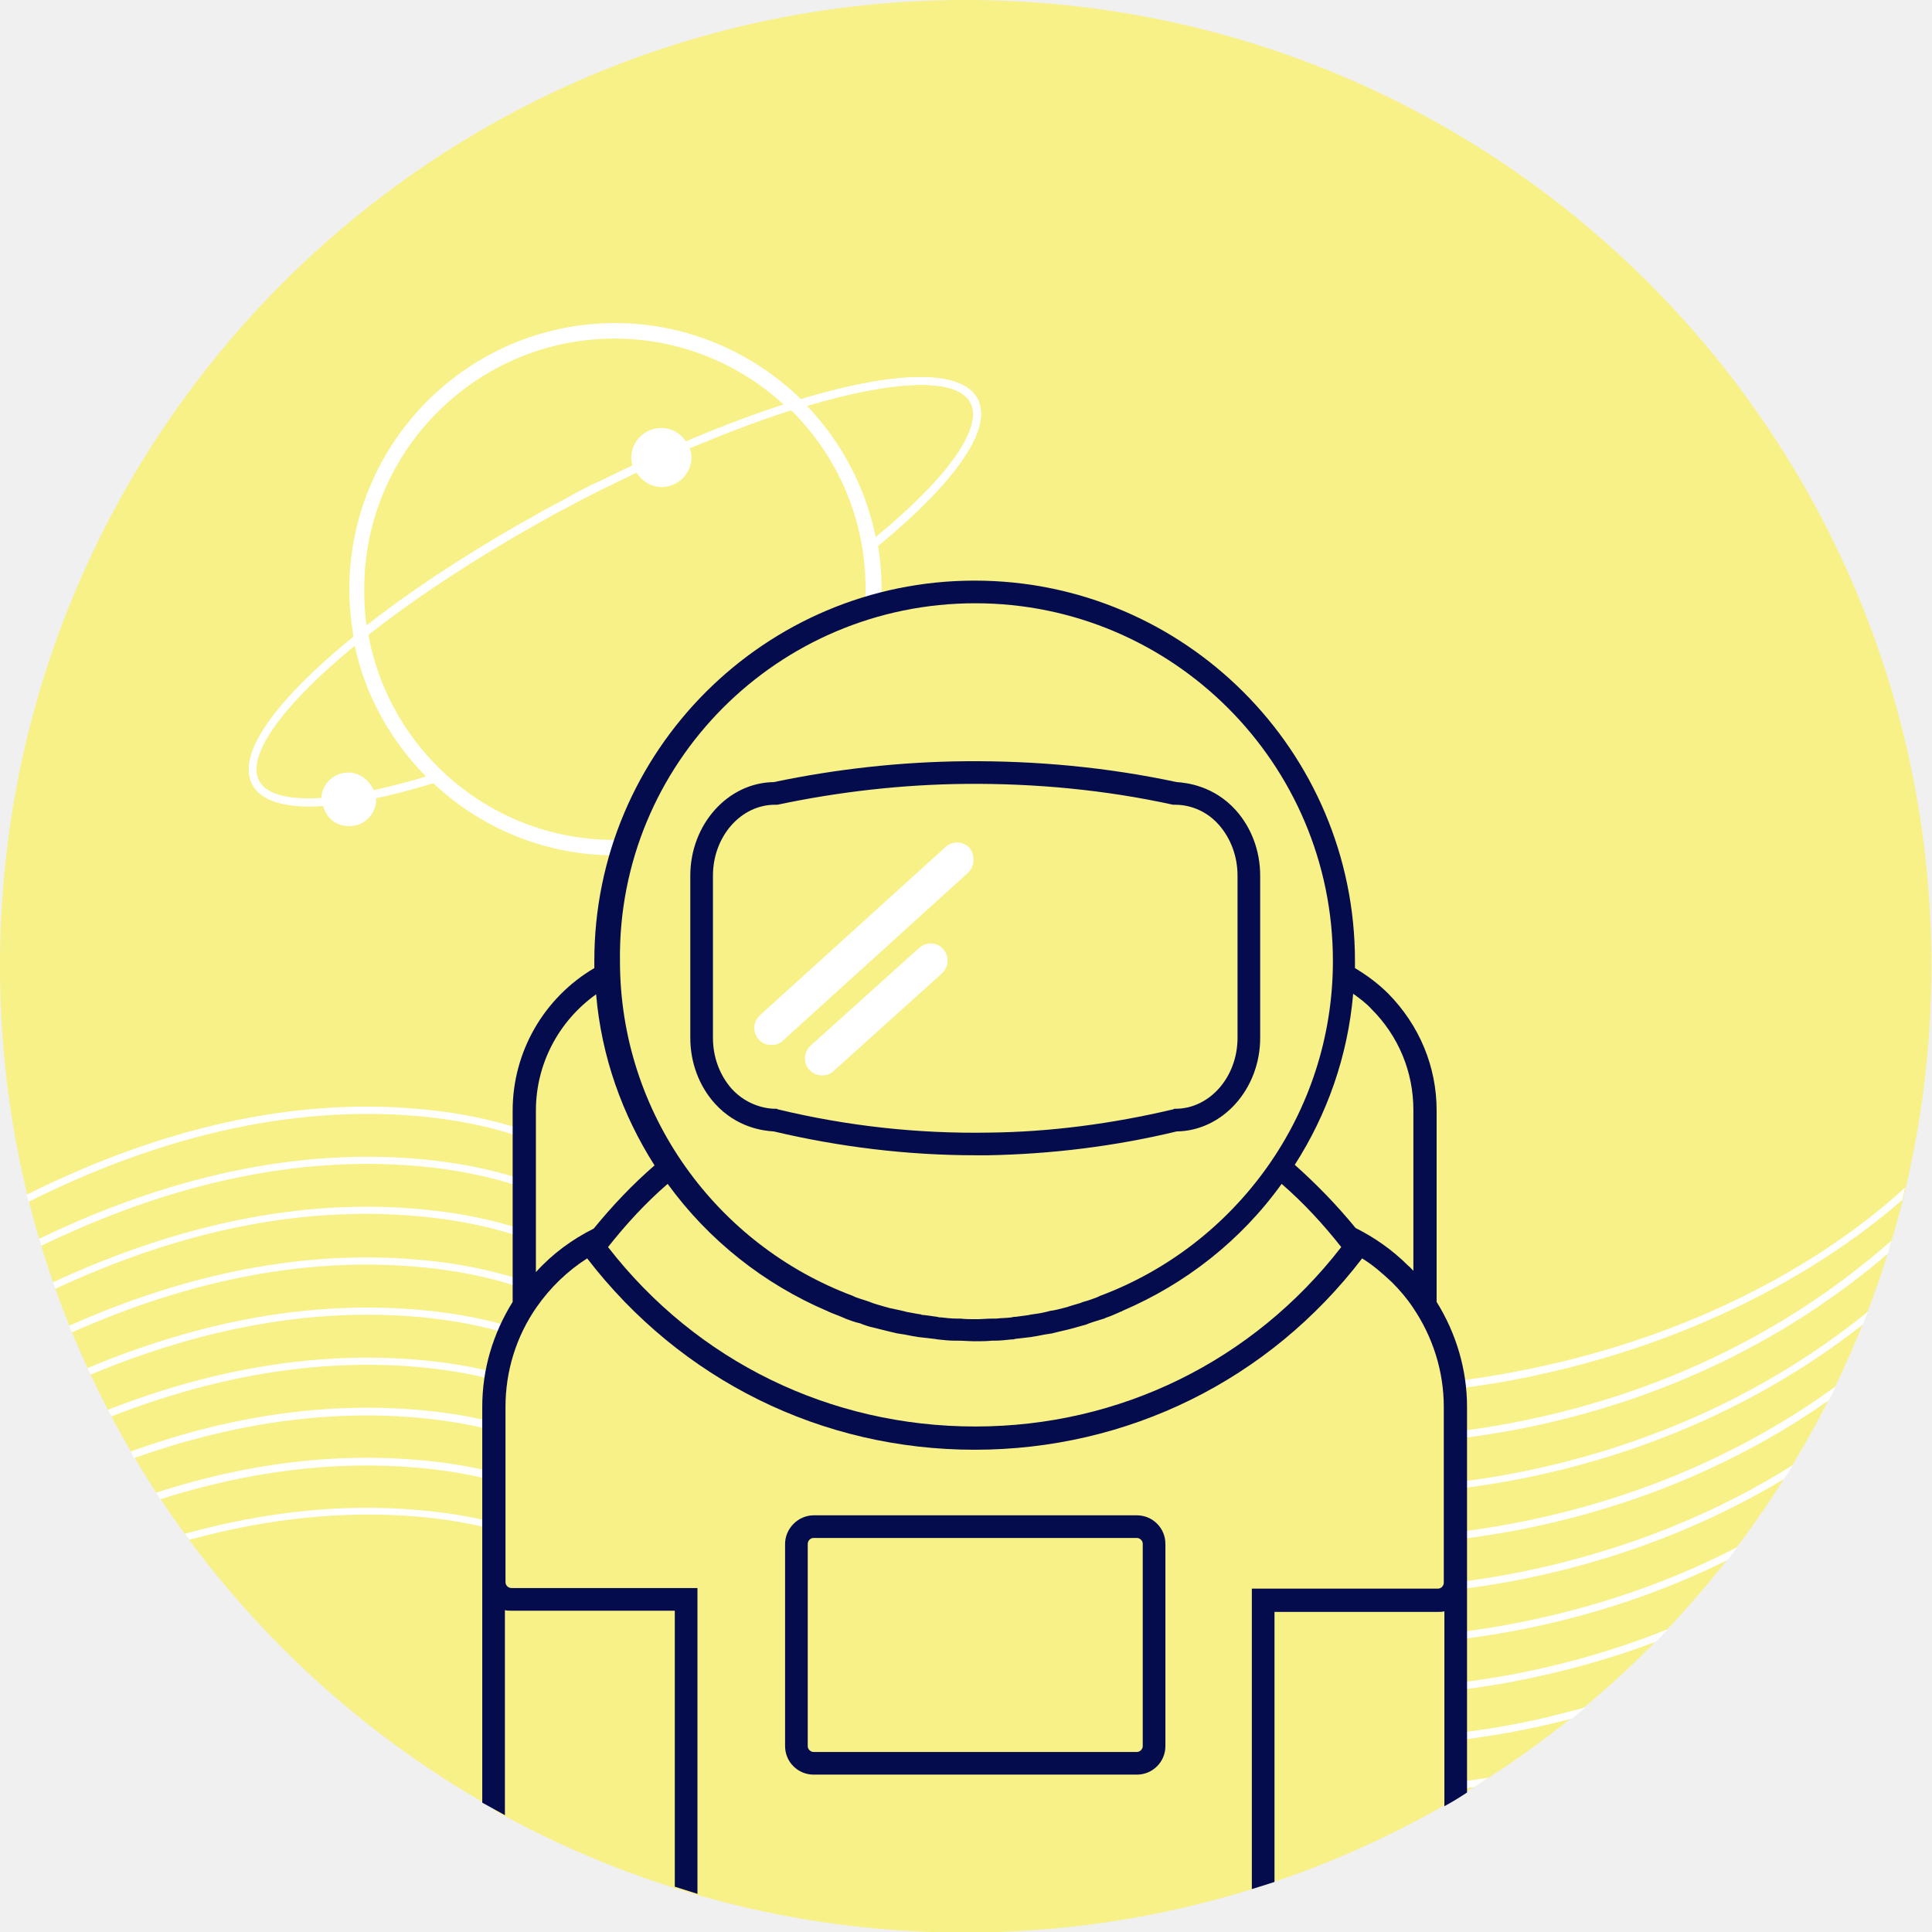
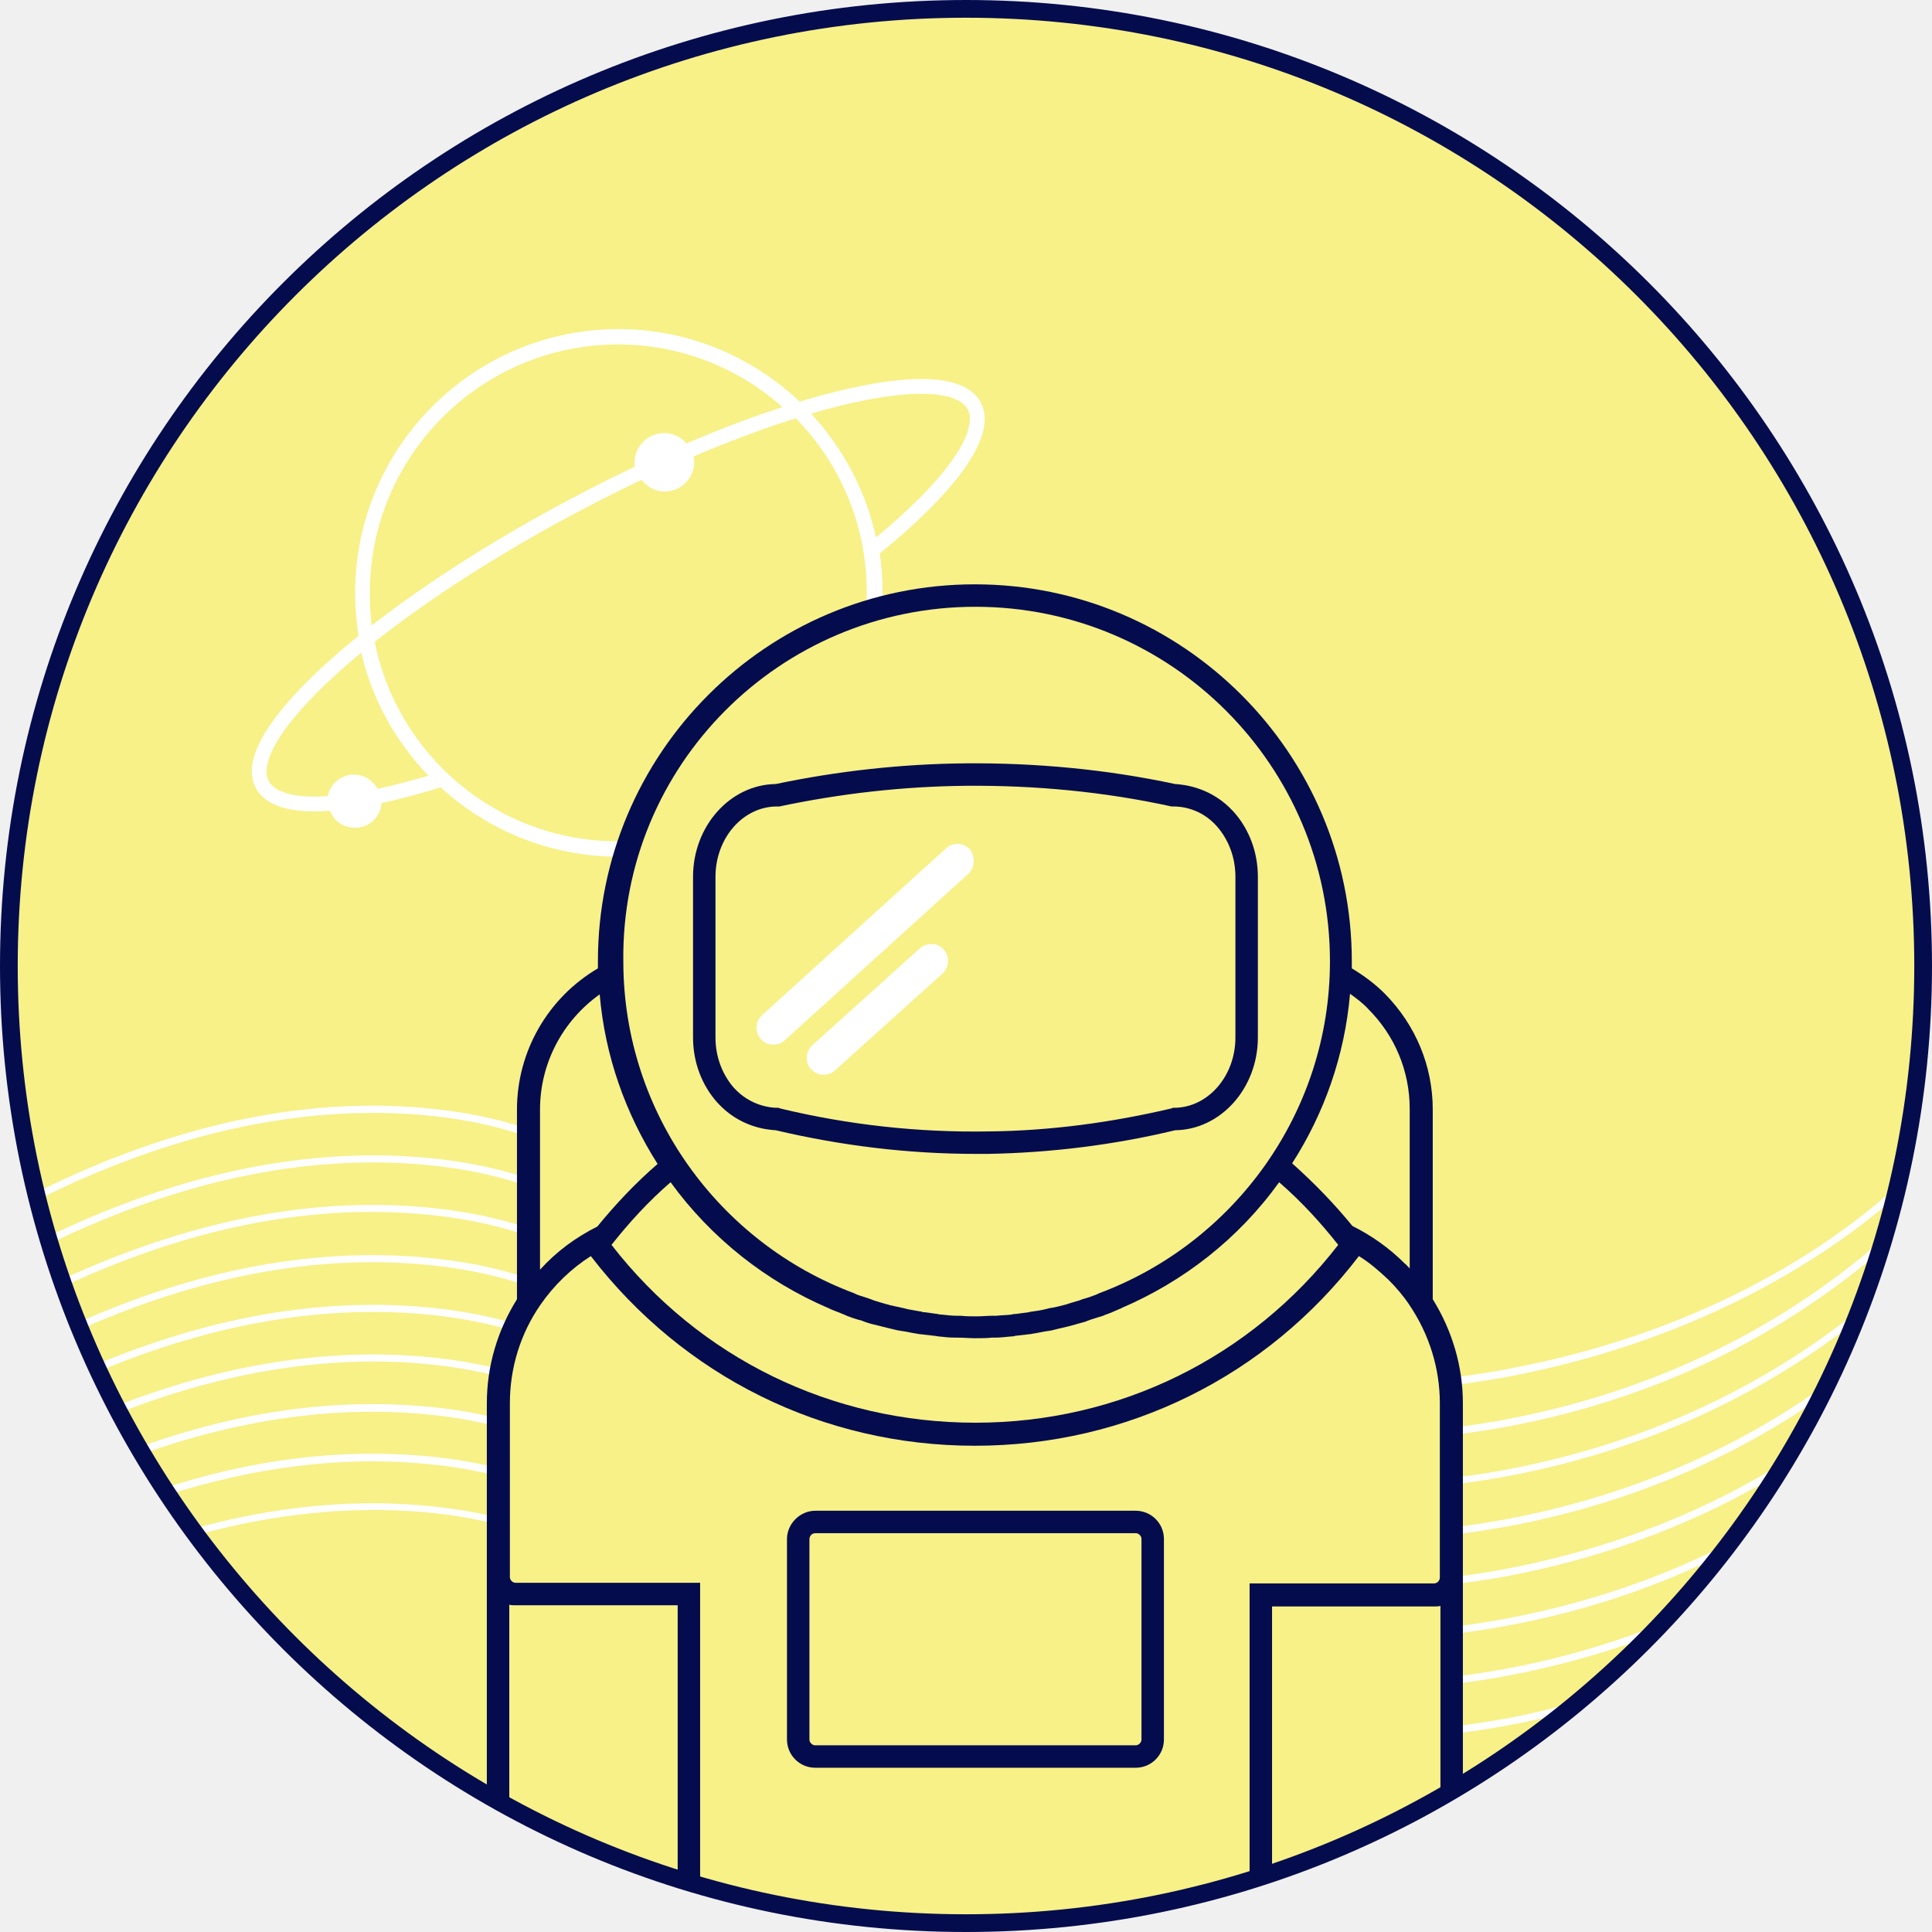
- <svg xmlns="http://www.w3.org/2000/svg" version="1.1" id="Mode_Isolation" x="0px" y="0px" viewBox="0 0 324.1 324.1" style="enable-background:new 0 0 324.1 324.1;" xml:space="preserve">
-   <style type="text/css">
+ <svg xmlns="http://www.w3.org/2000/svg" version="1.1" id="Mode_Isolation" x="0px" y="0px" viewBox="0 0 327 327" xml:space="preserve" width="327" height="327">
+   <defs id="defs11" />
+   <style type="text/css" id="style1">
	.st0{fill:#F7F187;}
	.st1{fill:#FFFFFF;}
- 	.st2{fill:none;stroke:#FFFFFF;stroke-width:1.306;stroke-miterlimit:10;}
- 	.st3{fill:none;stroke:#F7F187;stroke-width:1.306;stroke-miterlimit:10;}
+ 	.st2{fill:none;stroke:#FFFFFF;stroke-width:2.5;stroke-miterlimit:10;}
+ 	.st3{fill:none;stroke:#F7F187;stroke-width:2.5;stroke-miterlimit:10;}
	.st4{fill:#050C4E;}
	.st5{fill:none;}
</style>
-   <g>
-     <circle class="st0" cx="162" cy="162" r="162" />
-     <path class="st1" d="M154.7,279.3c-21.3-6.7-33.7-13.9-44.7-20.1c-12.5-7.2-22.4-12.8-40-14.3c-14.1-1.2-28.7,0.6-43.8,5.5   c0.2,0.4,0.5,0.7,0.7,1.1c14.8-4.7,29.2-6.5,43-5.3c17.3,1.5,27.1,7.1,39.5,14.2c11,6.3,23.5,13.5,44.9,20.2   c14,4.4,39.7,12.6,70.1,12.6c9.3,0,19-0.8,29-2.6c3.6-0.7,7-1.4,10.3-2.3c0.8-0.6,1.5-1.2,2.3-1.9c-4.1,1.1-8.3,2.2-12.8,3   C210.8,297.1,172.9,285.1,154.7,279.3z M154.7,262.5c-21.3-6.7-33.7-13.9-44.7-20.1c-12.5-7.2-22.4-12.8-40-14.3   c-16.6-1.4-34,1.4-51.9,8.4c0.2,0.4,0.4,0.7,0.6,1.1c17.7-6.9,34.9-9.7,51.2-8.3c17.3,1.5,27.1,7.1,39.5,14.2   c11,6.3,23.5,13.5,44.9,20.2c14,4.4,39.7,12.6,70.1,12.6c9.3,0,19-0.8,29-2.6c14.1-2.6,26.1-6.9,36.4-12c0.6-0.7,1.1-1.5,1.7-2.2   c-10.6,5.5-23.3,10.2-38.3,13C210.8,280.3,172.9,268.3,154.7,262.5z M154.7,245.7c-21.3-6.7-33.7-13.9-44.7-20.1   c-12.5-7.2-22.4-12.8-40-14.3c-18.6-1.6-38.2,2.1-58.4,11.1c0.1,0.4,0.3,0.7,0.5,1.1c20-8.9,39.4-12.6,57.8-11   c17.3,1.5,27.1,7.1,39.5,14.2c11,6.3,23.5,13.5,44.9,20.2c14,4.4,39.7,12.6,70.1,12.6c9.3,0,19-0.8,29-2.6   c22.8-4.2,40.4-12.9,53.4-22c0.4-0.8,0.8-1.5,1.1-2.3c-13.1,9.5-31.1,18.7-54.8,23.1C210.8,263.4,172.9,251.4,154.7,245.7z    M154.7,270.9c-21.3-6.7-33.7-13.9-44.7-20.1c-12.5-7.2-22.4-12.8-40-14.3c-15.4-1.3-31.5,1-48.1,7c0.2,0.4,0.4,0.7,0.6,1.1   c16.3-5.8,32.2-8.1,47.3-6.8c17.3,1.5,27.1,7.1,39.5,14.2c11,6.3,23.5,13.5,44.9,20.2c14,4.4,39.7,12.6,70.1,12.6   c9.3,0,19-0.8,29-2.6c9-1.7,17.1-4,24.5-6.8c0.7-0.7,1.3-1.4,2-2.1c-8,3.2-16.9,5.9-26.7,7.7C210.8,288.7,172.9,276.7,154.7,270.9z    M154.7,287.7c-21.3-6.7-33.7-13.9-44.7-20.1c-12.5-7.2-22.4-12.8-40-14.3c-12.6-1.1-25.6,0.3-39,4c0.3,0.3,0.5,0.7,0.8,1   c13.1-3.6,25.8-4.9,38.1-3.9c17.3,1.5,27.1,7.1,39.5,14.2c11,6.3,23.5,13.5,44.9,20.2c14,4.4,39.7,12.6,70.1,12.6   c7.4,0,15-0.5,22.8-1.6c0.9-0.5,1.7-1.1,2.5-1.6C208.8,304.9,172.4,293.4,154.7,287.7z M253.2,230.3c-42.4,7.9-80.3-4.2-98.6-9.9   c-21.3-6.7-33.7-13.9-44.7-20.1c-12.5-7.2-22.4-12.8-40-14.3c-20.7-1.8-42.7,3.1-65.4,14.4c0.1,0.4,0.2,0.8,0.3,1.2   c22.6-11.3,44.4-16.1,65-14.4c17.3,1.5,27.1,7.1,39.5,14.2c11,6.3,23.5,13.5,44.9,20.2c14,4.4,39.7,12.6,70.1,12.6   c9.3,0,19-0.8,29-2.6c34.2-6.4,55.7-21.5,65.8-30.3c0.2-0.7,0.3-1.4,0.5-2.1C310.4,207.7,288.7,223.8,253.2,230.3z M154.7,228.8   c-21.3-6.7-33.7-13.9-44.7-20.1c-12.5-7.2-22.4-12.8-40-14.3c-20.1-1.7-41.4,2.8-63.4,13.4c0.1,0.4,0.2,0.8,0.3,1.2   c21.9-10.6,43-15.1,63-13.4c17.3,1.5,27.1,7.1,39.5,14.2c11,6.3,23.5,13.5,44.9,20.2c14,4.4,39.7,12.6,70.1,12.6   c9.3,0,19-0.8,29-2.6c29.2-5.4,49.9-18.2,63.3-29.7c0.2-0.7,0.4-1.4,0.6-2.2c-13.2,11.7-34.2,25.1-64.2,30.7   C210.8,246.6,172.9,234.6,154.7,228.8z M154.7,254.1c-21.3-6.7-33.7-13.9-44.7-20.1c-12.5-7.2-22.4-12.8-40-14.3   c-17.7-1.5-36.2,1.8-55.3,9.8c0.2,0.4,0.3,0.7,0.5,1.1c18.9-7.9,37.3-11.2,54.7-9.7c17.3,1.5,27.1,7.1,39.5,14.2   c11,6.3,23.5,13.5,44.9,20.2c14,4.4,39.7,12.6,70.1,12.6c9.3,0,19-0.8,29-2.6c18.7-3.5,33.9-10,45.9-17.2c0.5-0.8,1-1.5,1.4-2.3   c-12.2,7.7-28,14.6-47.6,18.3C210.8,271.9,172.9,259.9,154.7,254.1z M154.7,237.2c-21.3-6.7-33.7-13.9-44.7-20.1   c-12.5-7.2-22.4-12.8-40-14.3c-19.4-1.7-39.9,2.5-61.1,12.3c0.1,0.4,0.3,0.8,0.4,1.1c21-9.8,41.3-13.9,60.6-12.2   c17.3,1.5,27.1,7.1,39.5,14.2c11,6.3,23.5,13.5,44.9,20.2c14,4.4,39.7,12.6,70.1,12.6c9.3,0,19-0.8,29-2.6   c26.3-4.9,45.7-15.7,59.1-26.2c0.3-0.7,0.6-1.5,0.9-2.2c-13.3,10.8-33,22.2-60.2,27.3C210.8,255,172.9,243,154.7,237.2z" />
-     <path class="st2" d="M73.6,130.3c-16.2,5.1-28.1,5.9-30.7,1c-4.4-8.2,19.1-29.3,52.3-47S159,59,163.4,67.2   c2.5,4.8-4.3,13.9-16.9,24.1" />
-     <path class="st3" d="M151.3,77.5" />
-     <path class="st3" d="M92,74.9c3.5-2,7.1-4,10.9-6c3.4-1.8,6.7-3.5,10-5.1" />
-     <path class="st1" d="M164,66.9c-2.7-5-14-4.7-29.6,0.1c-8.1-7.9-19.1-12.8-31.2-12.8c-24.6,0-44.6,20-44.6,44.7   c0,2.7,0.3,5.4,0.7,8c-12.9,10.4-19.6,19.7-16.9,24.8c1.3,2.4,4.6,3.6,9.6,3.6c0.7,0,1.5,0,2.2-0.1c0.5,2,2.2,3.4,4.4,3.4   c2.5,0,4.5-2,4.5-4.5c0-0.1,0-0.2,0-0.2c3-0.6,6.2-1.5,9.6-2.5c8,7.5,18.7,12.1,30.6,12.1c24.6,0,44.6-20,44.6-44.6   c0-2.5-0.2-4.9-0.6-7.3C160.4,80.8,166.6,71.8,164,66.9z M61.1,98.8c0-23.2,18.9-42,42-42c10.9,0,20.9,4.2,28.4,11.1   c-5.1,1.7-10.6,3.7-16.4,6.2c-0.9-1.4-2.4-2.3-4.2-2.3c-2.7,0-5,2.2-5,5c0,0.5,0.1,0.9,0.2,1.3c-0.4,0.2-0.7,0.4-1.1,0.5   c-0.1,0-0.1,0.1-0.2,0.1c-1.5,0.7-3,1.5-4.6,2.2c-0.3,0.1-0.6,0.3-0.9,0.4c-1.5,0.8-3,1.5-4.5,2.4c-0.9,0.5-1.9,1-2.8,1.5   c-0.4,0.2-0.7,0.4-1.1,0.6c-0.5,0.3-1.1,0.6-1.6,0.9c-0.5,0.3-0.9,0.5-1.4,0.8c-0.4,0.2-0.7,0.4-1.1,0.6   c-9.7,5.6-18.3,11.3-25.3,16.8C61.2,103,61.1,100.9,61.1,98.8z M58.4,129.6c-2.4,0-4.4,1.9-4.5,4.3c-5.6,0.4-9.3-0.6-10.5-2.9   c-2.3-4.4,4.2-12.9,16.1-22.7c1.8,8.5,6.1,16,12,22c-3.2,1-6.1,1.7-8.8,2.3C62,130.9,60.4,129.6,58.4,129.6z M103.1,140.9   c-20.6,0-37.7-14.8-41.3-34.4C70,100,80.5,93.2,92.2,86.7c0.2-0.1,0.3-0.2,0.5-0.3c0.9-0.5,1.9-1,2.9-1.5c1.4-0.8,2.8-1.5,4.2-2.2   c0.5-0.2,0.9-0.5,1.4-0.7c1.2-0.6,2.3-1.1,3.5-1.7c0.7-0.3,1.4-0.7,2.1-1c0.9,1.4,2.4,2.4,4.2,2.4c2.7,0,5-2.2,5-5   c0-0.5-0.1-1-0.3-1.5c6-2.5,11.7-4.7,17-6.4c7.7,7.6,12.5,18.2,12.5,29.9C145.1,122,126.3,140.9,103.1,140.9z M146.9,90.1   c-1.7-8.4-5.8-16-11.5-22c14.5-4.3,25.1-4.9,27.4-0.5C165,71.7,159.1,80.1,146.9,90.1z" />
-     <circle class="st0" cx="153.5" cy="98.8" r="5" />
-     <g>
-       <path class="st0" d="M134.4,295c-0.5-0.5-0.8-1.2-0.8-2l0-33.9c0-1.6,1.3-2.9,2.9-2.9l54.2,0c0.8,0,1.5,0.3,2,0.8    c0.5,0.5,0.8,1.3,0.8,2l0,33.9c0,0.8-0.3,1.5-0.8,2c-0.5,0.5-1.3,0.8-2,0.8l-54.2,0C135.6,295.8,134.9,295.5,134.4,295z" />
-       <path class="st4" d="M190.7,297.8h-54.2c-1.3,0-2.5-0.5-3.4-1.4l0,0c-0.9-0.9-1.4-2.1-1.4-3.4l0-33.9c0-2.6,2.2-4.8,4.8-4.8h54.2    c1.3,0,2.5,0.5,3.4,1.4c0.9,0.9,1.4,2.1,1.4,3.4l0,33.9c0,1.3-0.5,2.5-1.4,3.4C193.2,297.3,192,297.8,190.7,297.8z M136.4,258    c-0.5,0-1,0.4-1,1l0,33.9c0,0.3,0.1,0.5,0.3,0.7l0,0c0.2,0.2,0.4,0.3,0.7,0.3h54.2c0.3,0,0.5-0.1,0.7-0.3c0.2-0.2,0.3-0.4,0.3-0.7    l0-33.9c0-0.3-0.1-0.5-0.3-0.7c-0.2-0.2-0.4-0.3-0.7-0.3H136.4z" />
+   <g id="g11" transform="translate(1.5,1.5)">
+     <circle class="st0" cx="162" cy="162" r="162" id="circle1" />
+     <path class="st1" d="M 154.7,279.3 C 133.4,272.6 121,265.4 110,259.2 97.5,252 87.6,246.4 70,244.9 c -14.1,-1.2 -28.7,0.6 -43.8,5.5 0.2,0.4 0.5,0.7 0.7,1.1 14.8,-4.7 29.2,-6.5 43,-5.3 17.3,1.5 27.1,7.1 39.5,14.2 11,6.3 23.5,13.5 44.9,20.2 14,4.4 39.7,12.6 70.1,12.6 9.3,0 19,-0.8 29,-2.6 3.6,-0.7 7,-1.4 10.3,-2.3 0.8,-0.6 1.5,-1.2 2.3,-1.9 -4.1,1.1 -8.3,2.2 -12.8,3 -42.4,7.7 -80.3,-4.3 -98.5,-10.1 z m 0,-16.8 C 133.4,255.8 121,248.6 110,242.4 97.5,235.2 87.6,229.6 70,228.1 c -16.6,-1.4 -34,1.4 -51.9,8.4 0.2,0.4 0.4,0.7 0.6,1.1 17.7,-6.9 34.9,-9.7 51.2,-8.3 17.3,1.5 27.1,7.1 39.5,14.2 11,6.3 23.5,13.5 44.9,20.2 14,4.4 39.7,12.6 70.1,12.6 9.3,0 19,-0.8 29,-2.6 14.1,-2.6 26.1,-6.9 36.4,-12 0.6,-0.7 1.1,-1.5 1.7,-2.2 -10.6,5.5 -23.3,10.2 -38.3,13 -42.4,7.8 -80.3,-4.2 -98.5,-10 z m 0,-16.8 C 133.4,239 121,231.8 110,225.6 97.5,218.4 87.6,212.8 70,211.3 c -18.6,-1.6 -38.2,2.1 -58.4,11.1 0.1,0.4 0.3,0.7 0.5,1.1 20,-8.9 39.4,-12.6 57.8,-11 17.3,1.5 27.1,7.1 39.5,14.2 11,6.3 23.5,13.5 44.9,20.2 14,4.4 39.7,12.6 70.1,12.6 9.3,0 19,-0.8 29,-2.6 22.8,-4.2 40.4,-12.9 53.4,-22 0.4,-0.8 0.8,-1.5 1.1,-2.3 -13.1,9.5 -31.1,18.7 -54.8,23.1 -42.3,7.7 -80.2,-4.3 -98.4,-10 z m 0,25.2 C 133.4,264.2 121,257 110,250.8 97.5,243.6 87.6,238 70,236.5 c -15.4,-1.3 -31.5,1 -48.1,7 0.2,0.4 0.4,0.7 0.6,1.1 16.3,-5.8 32.2,-8.1 47.3,-6.8 17.3,1.5 27.1,7.1 39.5,14.2 11,6.3 23.5,13.5 44.9,20.2 14,4.4 39.7,12.6 70.1,12.6 9.3,0 19,-0.8 29,-2.6 9,-1.7 17.1,-4 24.5,-6.8 0.7,-0.7 1.3,-1.4 2,-2.1 -8,3.2 -16.9,5.9 -26.7,7.7 -42.3,7.7 -80.2,-4.3 -98.4,-10.1 z m 0,16.8 C 133.4,281 121,273.8 110,267.6 97.5,260.4 87.6,254.8 70,253.3 c -12.6,-1.1 -25.6,0.3 -39,4 0.3,0.3 0.5,0.7 0.8,1 13.1,-3.6 25.8,-4.9 38.1,-3.9 17.3,1.5 27.1,7.1 39.5,14.2 11,6.3 23.5,13.5 44.9,20.2 14,4.4 39.7,12.6 70.1,12.6 7.4,0 15,-0.5 22.8,-1.6 0.9,-0.5 1.7,-1.1 2.5,-1.6 -40.9,6.7 -77.3,-4.8 -95,-10.5 z m 98.5,-57.4 c -42.4,7.9 -80.3,-4.2 -98.6,-9.9 -21.3,-6.7 -33.7,-13.9 -44.7,-20.1 -12.5,-7.2 -22.4,-12.8 -40,-14.3 -20.7,-1.8 -42.7,3.1 -65.4,14.4 0.1,0.4 0.2,0.8 0.3,1.2 22.6,-11.3 44.4,-16.1 65,-14.4 17.3,1.5 27.1,7.1 39.5,14.2 11,6.3 23.5,13.5 44.9,20.2 14,4.4 39.7,12.6 70.1,12.6 9.3,0 19,-0.8 29,-2.6 34.2,-6.4 55.7,-21.5 65.8,-30.3 0.2,-0.7 0.3,-1.4 0.5,-2.1 -9.2,8.5 -30.9,24.6 -66.4,31.1 z m -98.5,-1.5 C 133.4,222.1 121,214.9 110,208.7 97.5,201.5 87.6,195.9 70,194.4 c -20.1,-1.7 -41.4,2.8 -63.4,13.4 0.1,0.4 0.2,0.8 0.3,1.2 21.9,-10.6 43,-15.1 63,-13.4 17.3,1.5 27.1,7.1 39.5,14.2 11,6.3 23.5,13.5 44.9,20.2 14,4.4 39.7,12.6 70.1,12.6 9.3,0 19,-0.8 29,-2.6 29.2,-5.4 49.9,-18.2 63.3,-29.7 0.2,-0.7 0.4,-1.4 0.6,-2.2 -13.2,11.7 -34.2,25.1 -64.2,30.7 -42.3,7.8 -80.2,-4.2 -98.4,-10 z m 0,25.3 C 133.4,247.4 121,240.2 110,234 97.5,226.8 87.6,221.2 70,219.7 c -17.7,-1.5 -36.2,1.8 -55.3,9.8 0.2,0.4 0.3,0.7 0.5,1.1 18.9,-7.9 37.3,-11.2 54.7,-9.7 17.3,1.5 27.1,7.1 39.5,14.2 11,6.3 23.5,13.5 44.9,20.2 14,4.4 39.7,12.6 70.1,12.6 9.3,0 19,-0.8 29,-2.6 18.7,-3.5 33.9,-10 45.9,-17.2 0.5,-0.8 1,-1.5 1.4,-2.3 -12.2,7.7 -28,14.6 -47.6,18.3 -42.3,7.8 -80.2,-4.2 -98.4,-10 z m 0,-16.9 C 133.4,230.5 121,223.3 110,217.1 97.5,209.9 87.6,204.3 70,202.8 c -19.4,-1.7 -39.9,2.5 -61.1,12.3 0.1,0.4 0.3,0.8 0.4,1.1 21,-9.8 41.3,-13.9 60.6,-12.2 17.3,1.5 27.1,7.1 39.5,14.2 11,6.3 23.5,13.5 44.9,20.2 14,4.4 39.7,12.6 70.1,12.6 9.3,0 19,-0.8 29,-2.6 26.3,-4.9 45.7,-15.7 59.1,-26.2 0.3,-0.7 0.6,-1.5 0.9,-2.2 -13.3,10.8 -33,22.2 -60.2,27.3 -42.4,7.7 -80.3,-4.3 -98.5,-10.1 z" id="path1" />
+     <path class="st2" d="m 73.6,130.3 c -16.2,5.1 -28.1,5.9 -30.7,1 C 38.5,123.1 62,102 95.2,84.3 128.4,66.6 159,59 163.4,67.2 c 2.5,4.8 -4.3,13.9 -16.9,24.1" id="path2" />
+     <path class="st3" d="M 151.3,77.5" id="path3" />
+     <path class="st3" d="m 92,74.9 c 3.5,-2 7.1,-4 10.9,-6 3.4,-1.8 6.7,-3.5 10,-5.1" id="path4" />
+     <path class="st1" d="m 164,66.9 c -2.7,-5 -14,-4.7 -29.6,0.1 -8.1,-7.9 -19.1,-12.8 -31.2,-12.8 -24.6,0 -44.6,20 -44.6,44.7 0,2.7 0.3,5.4 0.7,8 -12.9,10.4 -19.6,19.7 -16.9,24.8 1.3,2.4 4.6,3.6 9.6,3.6 0.7,0 1.5,0 2.2,-0.1 0.5,2 2.2,3.4 4.4,3.4 2.5,0 4.5,-2 4.5,-4.5 0,-0.1 0,-0.2 0,-0.2 3,-0.6 6.2,-1.5 9.6,-2.5 8,7.5 18.7,12.1 30.6,12.1 24.6,0 44.6,-20 44.6,-44.6 0,-2.5 -0.2,-4.9 -0.6,-7.3 C 160.4,80.8 166.6,71.8 164,66.9 Z M 61.1,98.8 c 0,-23.2 18.9,-42 42,-42 10.9,0 20.9,4.2 28.4,11.1 -5.1,1.7 -10.6,3.7 -16.4,6.2 -0.9,-1.4 -2.4,-2.3 -4.2,-2.3 -2.7,0 -5,2.2 -5,5 0,0.5 0.1,0.9 0.2,1.3 -0.4,0.2 -0.7,0.4 -1.1,0.5 -0.1,0 -0.1,0.1 -0.2,0.1 -1.5,0.7 -3,1.5 -4.6,2.2 -0.3,0.1 -0.6,0.3 -0.9,0.4 -1.5,0.8 -3,1.5 -4.5,2.4 -0.9,0.5 -1.9,1 -2.8,1.5 -0.4,0.2 -0.7,0.4 -1.1,0.6 -0.5,0.3 -1.1,0.6 -1.6,0.9 -0.5,0.3 -0.9,0.5 -1.4,0.8 -0.4,0.2 -0.7,0.4 -1.1,0.6 -9.7,5.6 -18.3,11.3 -25.3,16.8 -0.3,-1.9 -0.4,-4 -0.4,-6.1 z m -2.7,30.8 c -2.4,0 -4.4,1.9 -4.5,4.3 -5.6,0.4 -9.3,-0.6 -10.5,-2.9 -2.3,-4.4 4.2,-12.9 16.1,-22.7 1.8,8.5 6.1,16 12,22 -3.2,1 -6.1,1.7 -8.8,2.3 -0.7,-1.7 -2.3,-3 -4.3,-3 z m 44.7,11.3 C 82.5,140.9 65.4,126.1 61.8,106.5 70,100 80.5,93.2 92.2,86.7 c 0.2,-0.1 0.3,-0.2 0.5,-0.3 0.9,-0.5 1.9,-1 2.9,-1.5 1.4,-0.8 2.8,-1.5 4.2,-2.2 0.5,-0.2 0.9,-0.5 1.4,-0.7 1.2,-0.6 2.3,-1.1 3.5,-1.7 0.7,-0.3 1.4,-0.7 2.1,-1 0.9,1.4 2.4,2.4 4.2,2.4 2.7,0 5,-2.2 5,-5 0,-0.5 -0.1,-1 -0.3,-1.5 6,-2.5 11.7,-4.7 17,-6.4 7.7,7.6 12.5,18.2 12.5,29.9 -0.1,23.3 -18.9,42.2 -42.1,42.2 z m 43.8,-50.8 c -1.7,-8.4 -5.8,-16 -11.5,-22 14.5,-4.3 25.1,-4.9 27.4,-0.5 2.2,4.1 -3.7,12.5 -15.9,22.5 z" id="path5" />
+     <circle class="st0" cx="153.5" cy="98.8" r="5" id="circle5" />
+     <g id="g7">
+       <path class="st0" d="m 134.4,295 c -0.5,-0.5 -0.8,-1.2 -0.8,-2 v -33.9 c 0,-1.6 1.3,-2.9 2.9,-2.9 h 54.2 c 0.8,0 1.5,0.3 2,0.8 0.5,0.5 0.8,1.3 0.8,2 v 33.9 c 0,0.8 -0.3,1.5 -0.8,2 -0.5,0.5 -1.3,0.8 -2,0.8 h -54.2 c -0.9,0.1 -1.6,-0.2 -2.1,-0.7 z" id="path6" />
+       <path class="st4" d="m 190.7,297.8 h -54.2 c -1.3,0 -2.5,-0.5 -3.4,-1.4 v 0 c -0.9,-0.9 -1.4,-2.1 -1.4,-3.4 v -33.9 c 0,-2.6 2.2,-4.8 4.8,-4.8 h 54.2 c 1.3,0 2.5,0.5 3.4,1.4 0.9,0.9 1.4,2.1 1.4,3.4 V 293 c 0,1.3 -0.5,2.5 -1.4,3.4 -0.9,0.9 -2.1,1.4 -3.4,1.4 z M 136.4,258 c -0.5,0 -1,0.4 -1,1 v 33.9 c 0,0.3 0.1,0.5 0.3,0.7 v 0 c 0.2,0.2 0.4,0.3 0.7,0.3 h 54.2 c 0.3,0 0.5,-0.1 0.7,-0.3 0.2,-0.2 0.3,-0.4 0.3,-0.7 V 259 c 0,-0.3 -0.1,-0.5 -0.3,-0.7 -0.2,-0.2 -0.4,-0.3 -0.7,-0.3 z" id="path7" />
    </g>
-     <path class="st0" d="M214.8,195.8c-11.1,16.4-29.9,27.2-51.3,27.2s-40.1-10.8-51.3-27.2c-4.7,4-9,8.5-12.8,13.4   c14.6,19.4,37.8,32,64,32c26.2,0,49.4-12.6,64-32C223.9,204.3,219.6,199.8,214.8,195.8z" />
-     <circle class="st5" cx="162" cy="162" r="162" />
-     <path class="st0" d="M244.2,236c0-6.1-1.8-11.9-5.1-17l0-32.7c0-6.9-2.7-13.3-7.6-18.2c-1.8-1.8-3.8-3.3-5.9-4.4   c-0.1,0-0.2-0.1-0.3-0.1c0-0.8,0.1-1.6,0.1-2.3c0-34.2-27.7-61.9-61.9-61.9c-34.2,0-61.9,27.7-61.9,61.9c0,0.8,0,1.6,0.1,2.3   c-0.1,0-0.2,0.1-0.3,0.1c-8.3,4.5-13.5,13.2-13.5,22.7v32.7c-3.3,5.1-5.1,11-5.1,17v29.5l0,38c23.4,13.1,50.4,20.6,79.1,20.6   c30,0,58.1-8.2,82.2-22.4l0-36.2c0,0,0,0,0,0L244.2,236z" />
-     <path class="st4" d="M190.7,254.2h-54.2c-2.6,0-4.8,2.2-4.8,4.8l0,33.9c0,1.3,0.5,2.5,1.4,3.4h0c0,0,0,0,0,0   c0.9,0.9,2.1,1.4,3.4,1.4h54.2c1.3,0,2.5-0.5,3.4-1.4c0.9-0.9,1.4-2.1,1.4-3.4l0-33.9c0-1.3-0.5-2.5-1.4-3.4   C193.2,254.7,192,254.2,190.7,254.2z M191.7,292.9c0,0.3-0.1,0.5-0.3,0.7c-0.2,0.2-0.4,0.3-0.7,0.3h-54.2c-0.3,0-0.5-0.1-0.7-0.3   l0,0c-0.2-0.2-0.3-0.4-0.3-0.7l0-33.9c0-0.5,0.4-1,1-1h54.2c0.3,0,0.5,0.1,0.7,0.3c0.2,0.2,0.3,0.4,0.3,0.7L191.7,292.9z    M163.6,193.8c0.7,0,1.5,0,2.2,0c10.6-0.2,21.2-1.5,31.6-4c7.7-0.1,14-7.1,14-15.7v-27.2c0-4.2-1.5-8.1-4.1-11   c-3.7-4.1-8.3-4.6-9.9-4.7c-11.7-2.5-23.6-3.6-35.5-3.5c-10.8,0.1-21.6,1.3-32.1,3.5c-7.7,0.1-14,7.1-14,15.7v27.2   c0,4.2,1.5,8.1,4.1,11c3.7,4.1,8.2,4.6,9.9,4.7C140.8,192.4,152.2,193.8,163.6,193.8z M122.7,182.6c-2-2.3-3.1-5.3-3.1-8.5v-27.2   c0-6.6,4.7-11.9,10.4-11.9l0.4,0c10.4-2.2,21-3.4,31.6-3.5c11.7-0.1,23.4,1,34.8,3.5l0.4,0c1,0,4.5,0.2,7.3,3.4   c2,2.3,3.1,5.3,3.1,8.5v27.2c0,6.6-4.7,11.9-10.4,11.9h-0.2l-0.2,0.1c-10.2,2.4-20.6,3.8-31,3.9c-11.8,0.2-23.7-1.1-35.3-3.9   l-0.2-0.1H130C129,186,125.5,185.7,122.7,182.6z M246.1,265.5l0-29.5c0-6.2-1.8-12.3-5.1-17.6v-32.1c0-7.4-2.9-14.3-8.1-19.6   c-1.7-1.7-3.6-3.1-5.6-4.3c0-0.4,0-0.8,0-1.2c0-35.2-28.6-63.8-63.8-63.8c-35.2,0-63.8,28.6-63.8,63.8c0,0.4,0,0.8,0,1.2   c-8.5,5-13.7,14.1-13.7,23.9v32.1c-3.3,5.3-5.1,11.3-5.1,17.6v66.4c1.3,0.7,2.5,1.4,3.8,2.1l0-34.4c0.3,0.1,0.6,0.1,1,0.1h27.5   l0,46.3c1.3,0.4,2.5,0.8,3.8,1.2l0-51.3H85.8c-0.5,0-1-0.4-1-1V236c0-6,1.8-11.8,5.2-16.7c2.3-3.3,5.2-6.1,8.5-8.2   c15.7,20.4,39.3,32.1,65,32.1c25.7,0,49.4-11.7,65-32.1c1.8,1.1,3.4,2.5,5,4c1.3,1.3,2.5,2.7,3.5,4.2c3.4,5,5.2,10.8,5.2,16.7   l0,29.5c0,0.5-0.4,1-1,1H210l0,50.4c1.3-0.4,2.6-0.8,3.8-1.2l0-45.3h27.5c0.3,0,0.7,0,1-0.1l0,32.7c1.3-0.7,2.6-1.5,3.8-2.3   L246.1,265.5C246.1,265.5,246.1,265.5,246.1,265.5z M163.6,101.2c33.1,0,60,26.9,60,60c0,25.7-16.3,47.7-39.1,56.2   c-0.1,0.1-0.3,0.1-0.4,0.2c-0.8,0.3-1.6,0.6-2.4,0.8c-0.2,0.1-0.3,0.1-0.5,0.2c-0.7,0.2-1.4,0.4-2,0.6c-0.2,0.1-0.4,0.1-0.7,0.2   c-0.8,0.2-1.5,0.4-2.3,0.5c-0.3,0.1-0.5,0.1-0.8,0.2c-0.8,0.2-1.6,0.3-2.3,0.4c-0.2,0-0.4,0.1-0.5,0.1c-0.7,0.1-1.5,0.2-2.2,0.3   c-0.2,0-0.4,0-0.7,0.1c-0.8,0.1-1.7,0.1-2.6,0.2c-0.2,0-0.4,0-0.6,0c-0.9,0-1.8,0.1-2.7,0.1s-1.8,0-2.7-0.1c-0.2,0-0.4,0-0.6,0   c-0.9,0-1.7-0.1-2.6-0.2c-0.2,0-0.4,0-0.7-0.1c-0.7-0.1-1.5-0.2-2.2-0.3c-0.2,0-0.4,0-0.5-0.1c-0.8-0.1-1.6-0.3-2.3-0.4   c-0.3-0.1-0.5-0.1-0.8-0.2c-0.8-0.2-1.5-0.3-2.3-0.5c-0.2-0.1-0.4-0.1-0.7-0.2c-0.7-0.2-1.4-0.4-2-0.6c-0.2-0.1-0.3-0.1-0.5-0.2   c-0.8-0.3-1.6-0.5-2.4-0.8c-0.1-0.1-0.3-0.1-0.4-0.2c-22.8-8.5-39.1-30.5-39.1-56.2C103.6,128.1,130.5,101.2,163.6,101.2z    M89.9,213.4v-27.1c0-7.8,3.8-15,10.1-19.5c0.9,10.5,4.4,20.2,9.8,28.7c-3.7,3.2-7.1,6.8-10.2,10.6C96,207.9,92.7,210.3,89.9,213.4   z M163.6,239.3c-24.3,0-46.7-10.9-61.6-30.1c3-3.8,6.3-7.4,10-10.6c6.9,9.5,16.2,16.8,26.7,21.3c0.1,0,0.1,0,0.2,0.1   c0.9,0.4,1.8,0.7,2.7,1.1c0.1,0,0.2,0.1,0.2,0.1c0.8,0.3,1.6,0.6,2.5,0.8c0.2,0.1,0.3,0.1,0.5,0.2c0.8,0.3,1.6,0.5,2.5,0.7   c0.3,0.1,0.5,0.1,0.8,0.2c0.8,0.2,1.6,0.4,2.5,0.6c0.2,0,0.5,0.1,0.7,0.1c0.7,0.1,1.5,0.3,2.2,0.4c0.2,0,0.4,0.1,0.6,0.1   c0.9,0.1,1.8,0.2,2.6,0.3c0.2,0,0.5,0.1,0.7,0.1c0.9,0.1,1.8,0.2,2.7,0.2c0.2,0,0.4,0,0.5,0c1,0,2,0.1,2.9,0.1c1,0,2,0,2.9-0.1   c0.2,0,0.4,0,0.5,0c0.9,0,1.8-0.1,2.7-0.2c0.2,0,0.5,0,0.7-0.1c0.9-0.1,1.8-0.2,2.6-0.3c0.2,0,0.4-0.1,0.6-0.1   c0.7-0.1,1.5-0.3,2.2-0.4c0.2,0,0.5-0.1,0.7-0.1c0.8-0.2,1.6-0.4,2.5-0.6c0.3-0.1,0.5-0.1,0.8-0.2c0.8-0.2,1.7-0.5,2.5-0.7   c0.2-0.1,0.3-0.1,0.5-0.2c0.8-0.3,1.6-0.5,2.5-0.8c0.1,0,0.2-0.1,0.2-0.1c0.9-0.3,1.8-0.7,2.7-1.1c0.1,0,0.1,0,0.2-0.1   c10.5-4.5,19.8-11.7,26.7-21.3c3.7,3.2,7,6.8,10,10.6C210.2,228.3,187.9,239.3,163.6,239.3z M237.2,213.3c-0.3-0.3-0.6-0.7-1-1   c-2.6-2.6-5.6-4.7-8.8-6.3c-3.1-3.8-6.5-7.3-10.2-10.6c5.4-8.4,8.9-18.2,9.8-28.7c1.1,0.8,2.2,1.6,3.1,2.6c4.5,4.5,7,10.5,7,16.9   V213.3z" />
-     <path class="st1" d="M162.4,146.4l-31.1,28.2c-0.5,0.5-1.2,0.7-1.9,0.7c-0.8,0-1.6-0.3-2.1-0.9c-1.1-1.2-1-3,0.2-4.1l31.1-28.2   c1.2-1.1,3-1,4.1,0.2C163.6,143.6,163.5,145.4,162.4,146.4z M154.2,159l-18.2,16.4c-1.2,1.1-1.3,2.9-0.2,4.1   c0.6,0.6,1.3,0.9,2.1,0.9c0.7,0,1.4-0.2,1.9-0.7l18.2-16.4c1.2-1.1,1.3-2.9,0.2-4.1C157.2,158,155.4,158,154.2,159z" />
+     <path class="st0" d="m 214.8,195.8 c -11.1,16.4 -29.9,27.2 -51.3,27.2 -21.4,0 -40.1,-10.8 -51.3,-27.2 -4.7,4 -9,8.5 -12.8,13.4 14.6,19.4 37.8,32 64,32 26.2,0 49.4,-12.6 64,-32 -3.5,-4.9 -7.8,-9.4 -12.6,-13.4 z" id="path8" />
+     <circle class="st5" cx="162" cy="162" r="162" id="circle8" />
+     <path class="st0" d="m 244.2,236 c 0,-6.1 -1.8,-11.9 -5.1,-17 v -32.7 c 0,-6.9 -2.7,-13.3 -7.6,-18.2 -1.8,-1.8 -3.8,-3.3 -5.9,-4.4 -0.1,0 -0.2,-0.1 -0.3,-0.1 0,-0.8 0.1,-1.6 0.1,-2.3 0,-34.2 -27.7,-61.9 -61.9,-61.9 -34.2,0 -61.9,27.7 -61.9,61.9 0,0.8 0,1.6 0.1,2.3 -0.1,0 -0.2,0.1 -0.3,0.1 -8.3,4.5 -13.5,13.2 -13.5,22.7 v 32.7 c -3.3,5.1 -5.1,11 -5.1,17 v 29.5 38 c 23.4,13.1 50.4,20.6 79.1,20.6 30,0 58.1,-8.2 82.2,-22.4 v -36.2 c 0,0 0,0 0,0 z" id="path9" />
+     <path class="st4" d="m 190.7,254.2 h -54.2 c -2.6,0 -4.8,2.2 -4.8,4.8 v 33.9 c 0,1.3 0.5,2.5 1.4,3.4 v 0 c 0,0 0,0 0,0 0.9,0.9 2.1,1.4 3.4,1.4 h 54.2 c 1.3,0 2.5,-0.5 3.4,-1.4 0.9,-0.9 1.4,-2.1 1.4,-3.4 V 259 c 0,-1.3 -0.5,-2.5 -1.4,-3.4 -0.9,-0.9 -2.1,-1.4 -3.4,-1.4 z m 1,38.7 c 0,0.3 -0.1,0.5 -0.3,0.7 -0.2,0.2 -0.4,0.3 -0.7,0.3 h -54.2 c -0.3,0 -0.5,-0.1 -0.7,-0.3 v 0 c -0.2,-0.2 -0.3,-0.4 -0.3,-0.7 V 259 c 0,-0.5 0.4,-1 1,-1 h 54.2 c 0.3,0 0.5,0.1 0.7,0.3 0.2,0.2 0.3,0.4 0.3,0.7 z m -28.1,-99.1 c 0.7,0 1.5,0 2.2,0 10.6,-0.2 21.2,-1.5 31.6,-4 7.7,-0.1 14,-7.1 14,-15.7 v -27.2 c 0,-4.2 -1.5,-8.1 -4.1,-11 -3.7,-4.1 -8.3,-4.6 -9.9,-4.7 -11.7,-2.5 -23.6,-3.6 -35.5,-3.5 -10.8,0.1 -21.6,1.3 -32.1,3.5 -7.7,0.1 -14,7.1 -14,15.7 v 27.2 c 0,4.2 1.5,8.1 4.1,11 3.7,4.1 8.2,4.6 9.9,4.7 11,2.6 22.4,4 33.8,4 z m -40.9,-11.2 c -2,-2.3 -3.1,-5.3 -3.1,-8.5 v -27.2 c 0,-6.6 4.7,-11.9 10.4,-11.9 h 0.4 c 10.4,-2.2 21,-3.4 31.6,-3.5 11.7,-0.1 23.4,1 34.8,3.5 h 0.4 c 1,0 4.5,0.2 7.3,3.4 2,2.3 3.1,5.3 3.1,8.5 v 27.2 c 0,6.6 -4.7,11.9 -10.4,11.9 H 197 l -0.2,0.1 c -10.2,2.4 -20.6,3.8 -31,3.9 -11.8,0.2 -23.7,-1.1 -35.3,-3.9 L 130.3,186 H 130 c -1,0 -4.5,-0.3 -7.3,-3.4 z m 123.4,82.9 V 236 c 0,-6.2 -1.8,-12.3 -5.1,-17.6 v -32.1 c 0,-7.4 -2.9,-14.3 -8.1,-19.6 -1.7,-1.7 -3.6,-3.1 -5.6,-4.3 0,-0.4 0,-0.8 0,-1.2 0,-35.2 -28.6,-63.8 -63.8,-63.8 -35.2,0 -63.8,28.6 -63.8,63.8 0,0.4 0,0.8 0,1.2 -8.5,5 -13.7,14.1 -13.7,23.9 v 32.1 c -3.3,5.3 -5.1,11.3 -5.1,17.6 v 66.4 c 1.3,0.7 2.5,1.4 3.8,2.1 v -34.4 c 0.3,0.1 0.6,0.1 1,0.1 h 27.5 v 46.3 c 1.3,0.4 2.5,0.8 3.8,1.2 V 266.4 H 85.8 c -0.5,0 -1,-0.4 -1,-1 V 236 c 0,-6 1.8,-11.8 5.2,-16.7 2.3,-3.3 5.2,-6.1 8.5,-8.2 15.7,20.4 39.3,32.1 65,32.1 25.7,0 49.4,-11.7 65,-32.1 1.8,1.1 3.4,2.5 5,4 1.3,1.3 2.5,2.7 3.5,4.2 3.4,5 5.2,10.8 5.2,16.7 v 29.5 c 0,0.5 -0.4,1 -1,1 H 210 v 50.4 c 1.3,-0.4 2.6,-0.8 3.8,-1.2 v -45.3 h 27.5 c 0.3,0 0.7,0 1,-0.1 V 303 c 1.3,-0.7 2.6,-1.5 3.8,-2.3 z M 163.6,101.2 c 33.1,0 60,26.9 60,60 0,25.7 -16.3,47.7 -39.1,56.2 -0.1,0.1 -0.3,0.1 -0.4,0.2 -0.8,0.3 -1.6,0.6 -2.4,0.8 -0.2,0.1 -0.3,0.1 -0.5,0.2 -0.7,0.2 -1.4,0.4 -2,0.6 -0.2,0.1 -0.4,0.1 -0.7,0.2 -0.8,0.2 -1.5,0.4 -2.3,0.5 -0.3,0.1 -0.5,0.1 -0.8,0.2 -0.8,0.2 -1.6,0.3 -2.3,0.4 -0.2,0 -0.4,0.1 -0.5,0.1 -0.7,0.1 -1.5,0.2 -2.2,0.3 -0.2,0 -0.4,0 -0.7,0.1 -0.8,0.1 -1.7,0.1 -2.6,0.2 -0.2,0 -0.4,0 -0.6,0 -0.9,0 -1.8,0.1 -2.7,0.1 -0.9,0 -1.8,0 -2.7,-0.1 -0.2,0 -0.4,0 -0.6,0 -0.9,0 -1.7,-0.1 -2.6,-0.2 -0.2,0 -0.4,0 -0.7,-0.1 -0.7,-0.1 -1.5,-0.2 -2.2,-0.3 -0.2,0 -0.4,0 -0.5,-0.1 -0.8,-0.1 -1.6,-0.3 -2.3,-0.4 -0.3,-0.1 -0.5,-0.1 -0.8,-0.2 -0.8,-0.2 -1.5,-0.3 -2.3,-0.5 -0.2,-0.1 -0.4,-0.1 -0.7,-0.2 -0.7,-0.2 -1.4,-0.4 -2,-0.6 -0.2,-0.1 -0.3,-0.1 -0.5,-0.2 -0.8,-0.3 -1.6,-0.5 -2.4,-0.8 -0.1,-0.1 -0.3,-0.1 -0.4,-0.2 -22.8,-8.5 -39.1,-30.5 -39.1,-56.2 -0.4,-33.1 26.5,-60 59.6,-60 z M 89.9,213.4 v -27.1 c 0,-7.8 3.8,-15 10.1,-19.5 0.9,10.5 4.4,20.2 9.8,28.7 -3.7,3.2 -7.1,6.8 -10.2,10.6 -3.6,1.8 -6.9,4.2 -9.7,7.3 z m 73.7,25.9 c -24.3,0 -46.7,-10.9 -61.6,-30.1 3,-3.8 6.3,-7.4 10,-10.6 6.9,9.5 16.2,16.8 26.7,21.3 0.1,0 0.1,0 0.2,0.1 0.9,0.4 1.8,0.7 2.7,1.1 0.1,0 0.2,0.1 0.2,0.1 0.8,0.3 1.6,0.6 2.5,0.8 0.2,0.1 0.3,0.1 0.5,0.2 0.8,0.3 1.6,0.5 2.5,0.7 0.3,0.1 0.5,0.1 0.8,0.2 0.8,0.2 1.6,0.4 2.5,0.6 0.2,0 0.5,0.1 0.7,0.1 0.7,0.1 1.5,0.3 2.2,0.4 0.2,0 0.4,0.1 0.6,0.1 0.9,0.1 1.8,0.2 2.6,0.3 0.2,0 0.5,0.1 0.7,0.1 0.9,0.1 1.8,0.2 2.7,0.2 0.2,0 0.4,0 0.5,0 1,0 2,0.1 2.9,0.1 1,0 2,0 2.9,-0.1 0.2,0 0.4,0 0.5,0 0.9,0 1.8,-0.1 2.7,-0.2 0.2,0 0.5,0 0.7,-0.1 0.9,-0.1 1.8,-0.2 2.6,-0.3 0.2,0 0.4,-0.1 0.6,-0.1 0.7,-0.1 1.5,-0.3 2.2,-0.4 0.2,0 0.5,-0.1 0.7,-0.1 0.8,-0.2 1.6,-0.4 2.5,-0.6 0.3,-0.1 0.5,-0.1 0.8,-0.2 0.8,-0.2 1.7,-0.5 2.5,-0.7 0.2,-0.1 0.3,-0.1 0.5,-0.2 0.8,-0.3 1.6,-0.5 2.5,-0.8 0.1,0 0.2,-0.1 0.2,-0.1 0.9,-0.3 1.8,-0.7 2.7,-1.1 0.1,0 0.1,0 0.2,-0.1 10.5,-4.5 19.8,-11.7 26.7,-21.3 3.7,3.2 7,6.8 10,10.6 -14.8,19.1 -37.1,30.1 -61.4,30.1 z m 73.6,-26 c -0.3,-0.3 -0.6,-0.7 -1,-1 -2.6,-2.6 -5.6,-4.7 -8.8,-6.3 -3.1,-3.8 -6.5,-7.3 -10.2,-10.6 5.4,-8.4 8.9,-18.2 9.8,-28.7 1.1,0.8 2.2,1.6 3.1,2.6 4.5,4.5 7,10.5 7,16.9 v 27.1 z" id="path10" />
+     <path class="st1" d="m 162.4,146.4 -31.1,28.2 c -0.5,0.5 -1.2,0.7 -1.9,0.7 -0.8,0 -1.6,-0.3 -2.1,-0.9 -1.1,-1.2 -1,-3 0.2,-4.1 l 31.1,-28.2 c 1.2,-1.1 3,-1 4.1,0.2 0.9,1.3 0.8,3.1 -0.3,4.1 z M 154.2,159 136,175.4 c -1.2,1.1 -1.3,2.9 -0.2,4.1 0.6,0.6 1.3,0.9 2.1,0.9 0.7,0 1.4,-0.2 1.9,-0.7 L 158,163.3 c 1.2,-1.1 1.3,-2.9 0.2,-4.1 -1,-1.2 -2.8,-1.2 -4,-0.2 z" id="path11" />
+     <circle class="st0" cx="162" cy="162" r="162" id="circle1-6" style="fill:none;stroke:#050c4e;stroke-width:3;stroke-dasharray:none;stroke-opacity:1" />
  </g>
</svg>
